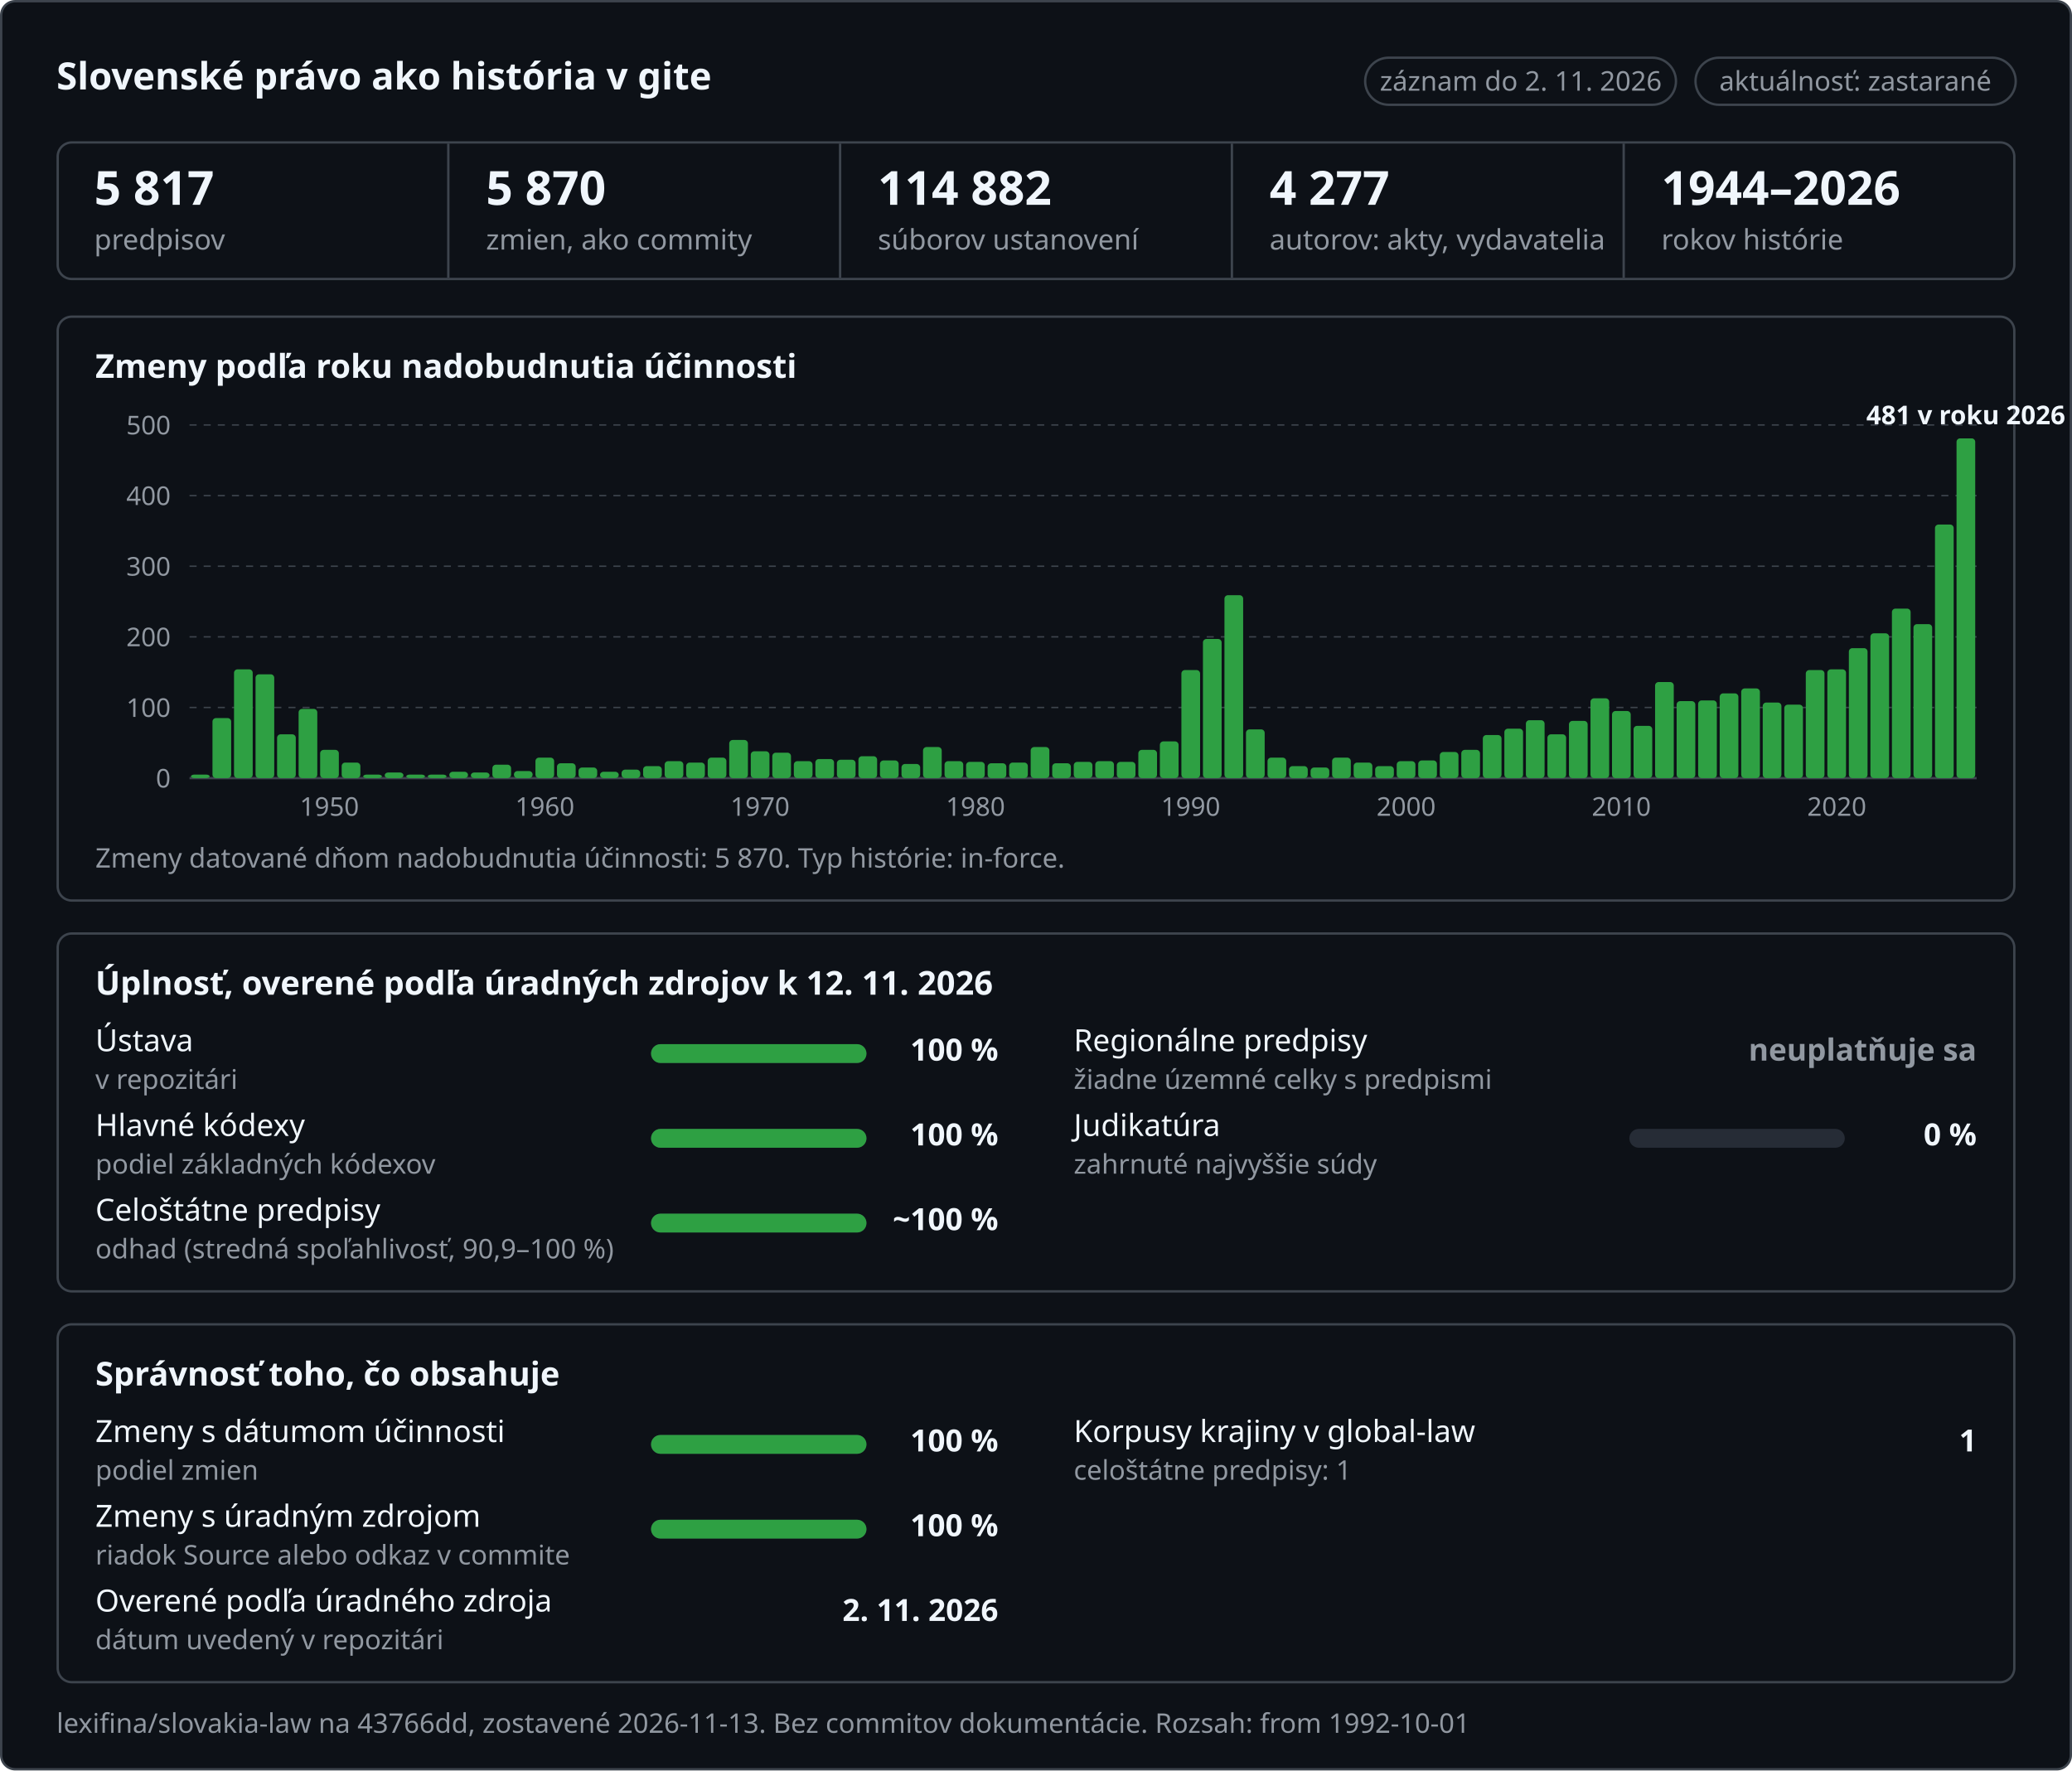
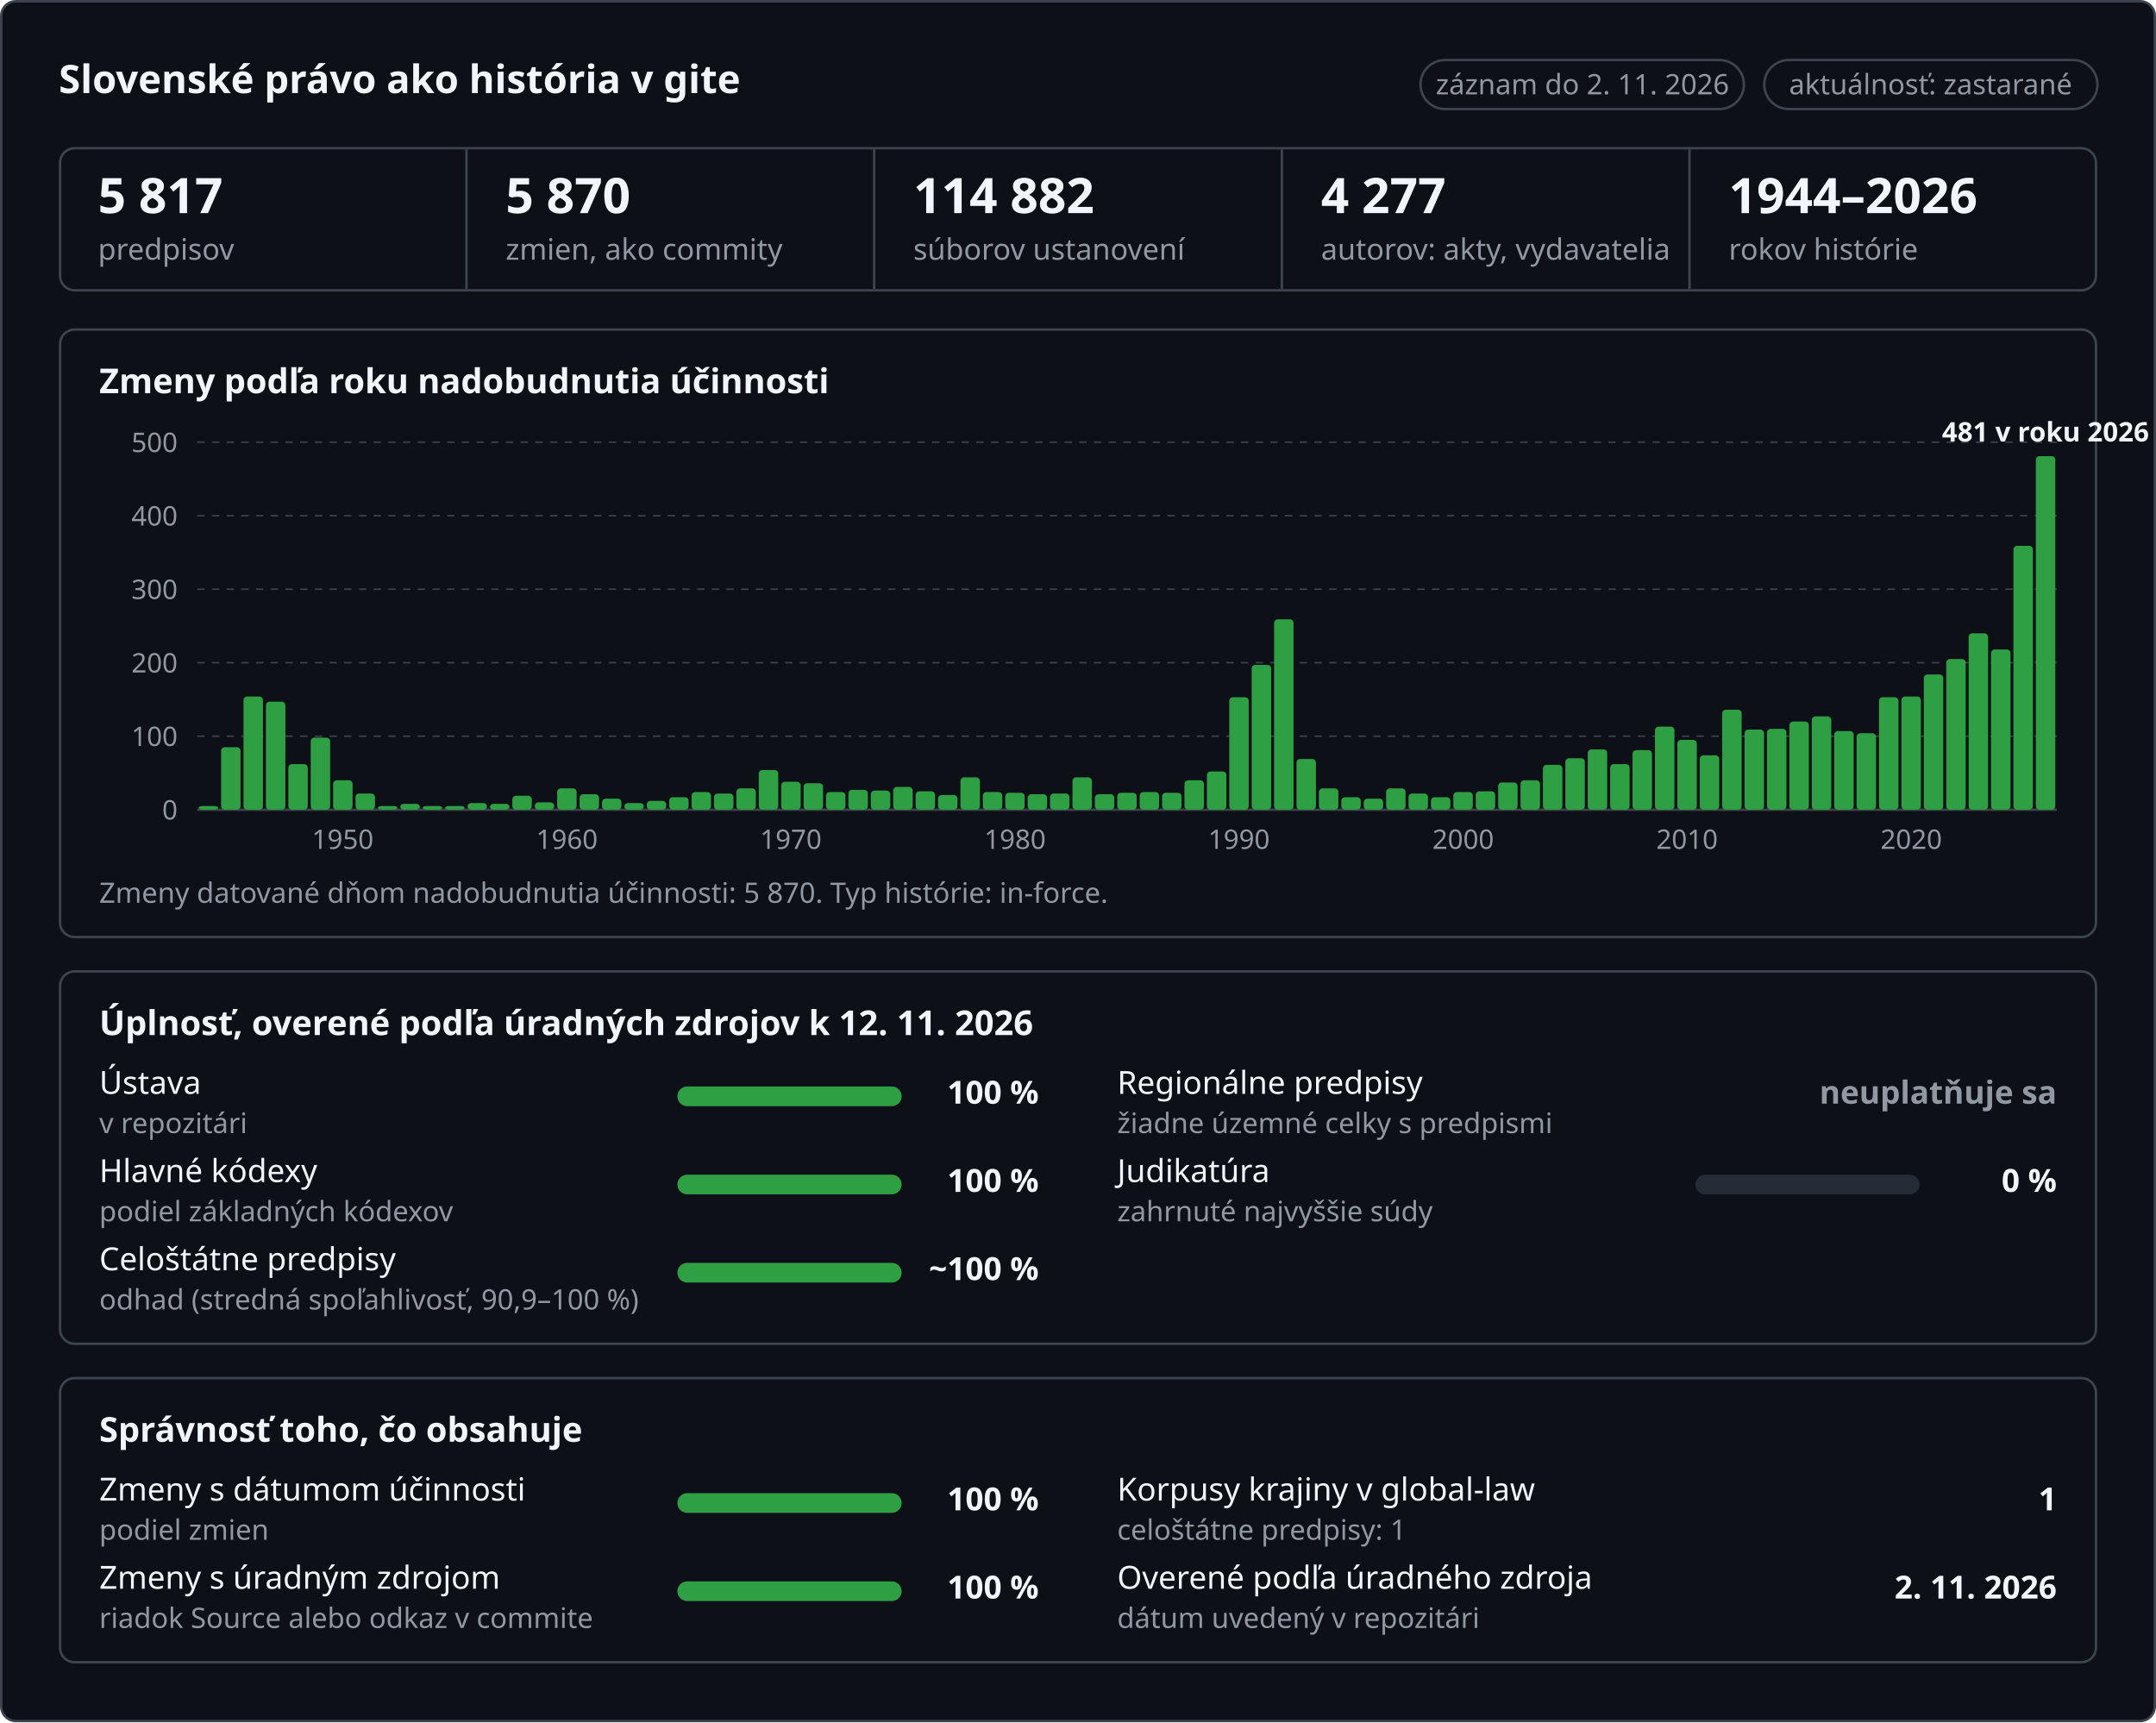
- <svg xmlns="http://www.w3.org/2000/svg" width="880" height="752" viewBox="0 0 880 752" font-family="-apple-system,BlinkMacSystemFont,Segoe UI,Noto Sans,Helvetica,Arial,sans-serif">
-   <rect x="0.5" y="0.5" width="879" height="751" rx="6" fill="#0d1117" stroke="#3d444d" />
+ <svg xmlns="http://www.w3.org/2000/svg" width="880" height="703" viewBox="0 0 880 703" font-family="-apple-system,BlinkMacSystemFont,Segoe UI,Noto Sans,Helvetica,Arial,sans-serif">
+   <rect x="0.5" y="0.5" width="879" height="702" rx="6" fill="#0d1117" stroke="#3d444d" />
  <text x="24" y="38" font-size="16" font-weight="600" fill="#f0f6fc">Slovenské právo ako história v gite</text>
  <rect x="579.8" y="24.5" width="132" height="20" rx="10" fill="none" stroke="#3d444d" />
  <text x="645.9" y="38.5" font-size="11.5" font-weight="500" text-anchor="middle" fill="#9198a1">záznam do 2. 11. 2026</text>
  <rect x="720.1" y="24.5" width="136" height="20" rx="10" fill="none" stroke="#3d444d" />
  <text x="788.0" y="38.5" font-size="11.5" font-weight="500" text-anchor="middle" fill="#9198a1">aktuálnosť: zastarané</text>
  <rect x="24.5" y="60.5" width="831" height="58" rx="6" fill="#0d1117" stroke="#3d444d" />
  <text x="40.0" y="87" font-size="20" font-weight="600" fill="#f0f6fc">5 817</text>
  <text x="40.0" y="106" font-size="12" fill="#9198a1">predpisov</text>
  <line x1="190.4" y1="61" x2="190.4" y2="118" stroke="#3d444d" />
  <text x="206.4" y="87" font-size="20" font-weight="600" fill="#f0f6fc">5 870</text>
  <text x="206.4" y="106" font-size="12" fill="#9198a1">zmien, ako commity</text>
  <line x1="356.8" y1="61" x2="356.8" y2="118" stroke="#3d444d" />
  <text x="372.8" y="87" font-size="20" font-weight="600" fill="#f0f6fc">114 882</text>
  <text x="372.8" y="106" font-size="12" fill="#9198a1">súborov ustanovení</text>
  <line x1="523.2" y1="61" x2="523.2" y2="118" stroke="#3d444d" />
  <text x="539.2" y="87" font-size="20" font-weight="600" fill="#f0f6fc">4 277</text>
  <text x="539.2" y="106" font-size="12" fill="#9198a1">autorov: akty, vydavatelia</text>
  <line x1="689.6" y1="61" x2="689.6" y2="118" stroke="#3d444d" />
  <text x="705.6" y="87" font-size="20" font-weight="600" fill="#f0f6fc">1944–2026</text>
  <text x="705.6" y="106" font-size="12" fill="#9198a1">rokov histórie</text>
  <rect x="24.5" y="134.5" width="831" height="248" rx="6" fill="#0d1117" stroke="#3d444d" />
  <text x="40.5" y="160.5" font-size="14" font-weight="600" fill="#f0f6fc">Zmeny podľa roku nadobudnutia účinnosti</text>
  <line x1="80.5" y1="330.5" x2="839.5" y2="330.5" stroke="#3d444d" stroke-width="1" />
  <text x="72.5" y="334.5" font-size="11" text-anchor="end" fill="#9198a1">0</text>
  <line x1="80.5" y1="300.5" x2="839.5" y2="300.5" stroke="#3d444d" stroke-width="0.6" stroke-dasharray="3 3" />
  <text x="72.5" y="304.5" font-size="11" text-anchor="end" fill="#9198a1">100</text>
  <line x1="80.5" y1="270.5" x2="839.5" y2="270.5" stroke="#3d444d" stroke-width="0.6" stroke-dasharray="3 3" />
  <text x="72.5" y="274.5" font-size="11" text-anchor="end" fill="#9198a1">200</text>
  <line x1="80.5" y1="240.5" x2="839.5" y2="240.5" stroke="#3d444d" stroke-width="0.6" stroke-dasharray="3 3" />
  <text x="72.5" y="244.5" font-size="11" text-anchor="end" fill="#9198a1">300</text>
  <line x1="80.5" y1="210.5" x2="839.5" y2="210.5" stroke="#3d444d" stroke-width="0.6" stroke-dasharray="3 3" />
  <text x="72.5" y="214.5" font-size="11" text-anchor="end" fill="#9198a1">400</text>
  <line x1="80.5" y1="180.5" x2="839.5" y2="180.5" stroke="#3d444d" stroke-width="0.6" stroke-dasharray="3 3" />
  <text x="72.5" y="184.5" font-size="11" text-anchor="end" fill="#9198a1">500</text>
  <rect x="81.10" y="329.0" width="7.94" height="1.5" rx="1.5" fill="#2ea043" />
  <rect x="90.24" y="305.0" width="7.94" height="25.5" rx="1.5" fill="#2ea043" />
  <rect x="99.39" y="284.3" width="7.94" height="46.2" rx="1.5" fill="#2ea043" />
  <rect x="108.53" y="286.4" width="7.94" height="44.1" rx="1.5" fill="#2ea043" />
  <rect x="117.68" y="311.9" width="7.94" height="18.6" rx="1.5" fill="#2ea043" />
  <rect x="126.82" y="301.1" width="7.94" height="29.4" rx="1.5" fill="#2ea043" />
  <rect x="135.97" y="318.5" width="7.94" height="12.0" rx="1.5" fill="#2ea043" />
  <text x="139.9" y="346.5" font-size="11" text-anchor="middle" fill="#9198a1">1950</text>
  <rect x="145.11" y="323.9" width="7.94" height="6.6" rx="1.5" fill="#2ea043" />
  <rect x="154.26" y="329.0" width="7.94" height="1.5" rx="1.5" fill="#2ea043" />
  <rect x="163.40" y="328.1" width="7.94" height="2.4" rx="1.5" fill="#2ea043" />
  <rect x="172.55" y="329.0" width="7.94" height="1.5" rx="1.5" fill="#2ea043" />
  <rect x="181.69" y="329.0" width="7.94" height="1.5" rx="1.5" fill="#2ea043" />
  <rect x="190.83" y="327.8" width="7.94" height="2.7" rx="1.5" fill="#2ea043" />
  <rect x="199.98" y="328.1" width="7.94" height="2.4" rx="1.5" fill="#2ea043" />
  <rect x="209.12" y="324.8" width="7.94" height="5.7" rx="1.5" fill="#2ea043" />
  <rect x="218.27" y="327.5" width="7.94" height="3.0" rx="1.5" fill="#2ea043" />
  <rect x="227.41" y="321.8" width="7.94" height="8.7" rx="1.5" fill="#2ea043" />
  <text x="231.4" y="346.5" font-size="11" text-anchor="middle" fill="#9198a1">1960</text>
  <rect x="236.56" y="324.2" width="7.94" height="6.3" rx="1.5" fill="#2ea043" />
  <rect x="245.70" y="326.0" width="7.94" height="4.5" rx="1.5" fill="#2ea043" />
  <rect x="254.85" y="327.8" width="7.94" height="2.7" rx="1.5" fill="#2ea043" />
  <rect x="263.99" y="326.9" width="7.94" height="3.6" rx="1.5" fill="#2ea043" />
  <rect x="273.14" y="325.4" width="7.94" height="5.1" rx="1.5" fill="#2ea043" />
  <rect x="282.28" y="323.3" width="7.94" height="7.2" rx="1.5" fill="#2ea043" />
  <rect x="291.43" y="323.9" width="7.94" height="6.6" rx="1.5" fill="#2ea043" />
  <rect x="300.57" y="321.8" width="7.94" height="8.7" rx="1.5" fill="#2ea043" />
  <rect x="309.71" y="314.3" width="7.94" height="16.2" rx="1.5" fill="#2ea043" />
  <rect x="318.86" y="319.1" width="7.94" height="11.4" rx="1.5" fill="#2ea043" />
  <text x="322.8" y="346.5" font-size="11" text-anchor="middle" fill="#9198a1">1970</text>
  <rect x="328.00" y="319.7" width="7.94" height="10.8" rx="1.5" fill="#2ea043" />
  <rect x="337.15" y="323.3" width="7.94" height="7.2" rx="1.5" fill="#2ea043" />
  <rect x="346.29" y="322.4" width="7.94" height="8.1" rx="1.5" fill="#2ea043" />
  <rect x="355.44" y="322.7" width="7.94" height="7.8" rx="1.5" fill="#2ea043" />
  <rect x="364.58" y="321.2" width="7.94" height="9.3" rx="1.5" fill="#2ea043" />
  <rect x="373.73" y="323.0" width="7.94" height="7.5" rx="1.5" fill="#2ea043" />
  <rect x="382.87" y="324.5" width="7.94" height="6.0" rx="1.5" fill="#2ea043" />
  <rect x="392.02" y="317.3" width="7.94" height="13.2" rx="1.5" fill="#2ea043" />
  <rect x="401.16" y="323.3" width="7.94" height="7.2" rx="1.5" fill="#2ea043" />
  <rect x="410.30" y="323.6" width="7.94" height="6.9" rx="1.5" fill="#2ea043" />
  <text x="414.3" y="346.5" font-size="11" text-anchor="middle" fill="#9198a1">1980</text>
  <rect x="419.45" y="324.2" width="7.94" height="6.3" rx="1.5" fill="#2ea043" />
  <rect x="428.59" y="323.9" width="7.94" height="6.6" rx="1.5" fill="#2ea043" />
  <rect x="437.74" y="317.3" width="7.94" height="13.2" rx="1.5" fill="#2ea043" />
  <rect x="446.88" y="324.2" width="7.94" height="6.3" rx="1.5" fill="#2ea043" />
  <rect x="456.03" y="323.6" width="7.94" height="6.9" rx="1.5" fill="#2ea043" />
  <rect x="465.17" y="323.3" width="7.94" height="7.2" rx="1.5" fill="#2ea043" />
  <rect x="474.32" y="323.6" width="7.94" height="6.9" rx="1.5" fill="#2ea043" />
  <rect x="483.46" y="318.5" width="7.94" height="12.0" rx="1.5" fill="#2ea043" />
  <rect x="492.61" y="314.9" width="7.94" height="15.6" rx="1.5" fill="#2ea043" />
  <rect x="501.75" y="284.6" width="7.94" height="45.9" rx="1.5" fill="#2ea043" />
  <text x="505.7" y="346.5" font-size="11" text-anchor="middle" fill="#9198a1">1990</text>
  <rect x="510.90" y="271.4" width="7.94" height="59.1" rx="1.5" fill="#2ea043" />
  <rect x="520.04" y="252.8" width="7.94" height="77.7" rx="1.5" fill="#2ea043" />
  <rect x="529.18" y="309.8" width="7.94" height="20.7" rx="1.5" fill="#2ea043" />
  <rect x="538.33" y="321.8" width="7.94" height="8.7" rx="1.5" fill="#2ea043" />
  <rect x="547.47" y="325.4" width="7.94" height="5.1" rx="1.5" fill="#2ea043" />
  <rect x="556.62" y="326.0" width="7.94" height="4.5" rx="1.5" fill="#2ea043" />
  <rect x="565.76" y="321.8" width="7.94" height="8.7" rx="1.5" fill="#2ea043" />
  <rect x="574.91" y="323.9" width="7.94" height="6.6" rx="1.5" fill="#2ea043" />
  <rect x="584.05" y="325.4" width="7.94" height="5.1" rx="1.5" fill="#2ea043" />
  <rect x="593.20" y="323.3" width="7.94" height="7.2" rx="1.5" fill="#2ea043" />
  <text x="597.2" y="346.5" font-size="11" text-anchor="middle" fill="#9198a1">2000</text>
  <rect x="602.34" y="323.0" width="7.94" height="7.5" rx="1.5" fill="#2ea043" />
  <rect x="611.49" y="319.4" width="7.94" height="11.1" rx="1.5" fill="#2ea043" />
  <rect x="620.63" y="318.5" width="7.94" height="12.0" rx="1.5" fill="#2ea043" />
  <rect x="629.77" y="312.2" width="7.94" height="18.3" rx="1.5" fill="#2ea043" />
  <rect x="638.92" y="309.5" width="7.94" height="21.0" rx="1.5" fill="#2ea043" />
  <rect x="648.06" y="305.9" width="7.94" height="24.6" rx="1.5" fill="#2ea043" />
  <rect x="657.21" y="311.9" width="7.94" height="18.6" rx="1.5" fill="#2ea043" />
  <rect x="666.35" y="306.2" width="7.94" height="24.3" rx="1.5" fill="#2ea043" />
  <rect x="675.50" y="296.6" width="7.94" height="33.9" rx="1.5" fill="#2ea043" />
  <rect x="684.64" y="302.0" width="7.94" height="28.5" rx="1.5" fill="#2ea043" />
  <text x="688.6" y="346.5" font-size="11" text-anchor="middle" fill="#9198a1">2010</text>
  <rect x="693.79" y="308.3" width="7.94" height="22.2" rx="1.5" fill="#2ea043" />
  <rect x="702.93" y="289.7" width="7.94" height="40.8" rx="1.5" fill="#2ea043" />
  <rect x="712.08" y="297.8" width="7.94" height="32.7" rx="1.5" fill="#2ea043" />
  <rect x="721.22" y="297.5" width="7.94" height="33.0" rx="1.5" fill="#2ea043" />
  <rect x="730.37" y="294.5" width="7.94" height="36.0" rx="1.5" fill="#2ea043" />
  <rect x="739.51" y="292.4" width="7.94" height="38.1" rx="1.5" fill="#2ea043" />
  <rect x="748.65" y="298.4" width="7.94" height="32.1" rx="1.5" fill="#2ea043" />
  <rect x="757.80" y="299.3" width="7.94" height="31.2" rx="1.5" fill="#2ea043" />
  <rect x="766.94" y="284.6" width="7.94" height="45.9" rx="1.5" fill="#2ea043" />
  <rect x="776.09" y="284.3" width="7.94" height="46.2" rx="1.5" fill="#2ea043" />
  <text x="780.1" y="346.5" font-size="11" text-anchor="middle" fill="#9198a1">2020</text>
  <rect x="785.23" y="275.3" width="7.94" height="55.2" rx="1.5" fill="#2ea043" />
  <rect x="794.38" y="269.0" width="7.94" height="61.5" rx="1.5" fill="#2ea043" />
  <rect x="803.52" y="258.5" width="7.94" height="72.0" rx="1.5" fill="#2ea043" />
  <rect x="812.67" y="265.1" width="7.94" height="65.4" rx="1.5" fill="#2ea043" />
  <rect x="821.81" y="222.8" width="7.94" height="107.7" rx="1.5" fill="#2ea043" />
  <rect x="830.96" y="186.2" width="7.94" height="144.3" rx="1.5" fill="#2ea043" />
  <text x="834.9" y="180.2" font-size="11" font-weight="600" text-anchor="middle" fill="#f0f6fc">481 v roku 2026</text>
  <text x="40.5" y="368.5" font-size="11.5" fill="#9198a1">Zmeny datované dňom nadobudnutia účinnosti: 5 870. Typ histórie: in-force.</text>
  <rect x="24.5" y="396.5" width="831" height="152" rx="6" fill="#0d1117" stroke="#3d444d" />
  <text x="40.5" y="422.5" font-size="14" font-weight="600" fill="#f0f6fc">Úplnosť, overené podľa úradných zdrojov k 12. 11. 2026</text>
  <text x="40.5" y="446.5" font-size="13" fill="#f0f6fc">Ústava</text>
  <text x="40.5" y="462.5" font-size="11.5" fill="#9198a1">v repozitári</text>
  <g>
    <rect x="276.5" y="443.5" width="91.5" height="8" rx="4" fill="#262c36" />
    <rect x="276.5" y="443.5" width="91.5" height="8" rx="4" fill="#2ea043" />
  </g>
  <text x="424.0" y="450.5" font-size="13" font-weight="600" text-anchor="end" fill="#f0f6fc">100 %</text>
  <text x="40.5" y="482.5" font-size="13" fill="#f0f6fc">Hlavné kódexy</text>
  <text x="40.5" y="498.5" font-size="11.5" fill="#9198a1">podiel základných kódexov</text>
  <g>
    <rect x="276.5" y="479.5" width="91.5" height="8" rx="4" fill="#262c36" />
    <rect x="276.5" y="479.5" width="91.5" height="8" rx="4" fill="#2ea043" />
  </g>
  <text x="424.0" y="486.5" font-size="13" font-weight="600" text-anchor="end" fill="#f0f6fc">100 %</text>
  <text x="40.5" y="518.5" font-size="13" fill="#f0f6fc">Celoštátne predpisy</text>
  <text x="40.5" y="534.5" font-size="11.5" fill="#9198a1">odhad (stredná spoľahlivosť, 90,9–100 %)</text>
  <g>
    <rect x="276.5" y="515.5" width="91.5" height="8" rx="4" fill="#262c36" />
    <rect x="276.5" y="515.5" width="91.5" height="8" rx="4" fill="#2ea043" />
  </g>
  <text x="424.0" y="522.5" font-size="13" font-weight="600" text-anchor="end" fill="#f0f6fc">~100 %</text>
  <text x="456.0" y="446.5" font-size="13" fill="#f0f6fc">Regionálne predpisy</text>
  <text x="456.0" y="462.5" font-size="11.5" fill="#9198a1">žiadne územné celky s predpismi</text>
  <text x="839.5" y="450.5" font-size="13" font-weight="600" text-anchor="end" fill="#9198a1">neuplatňuje sa</text>
  <text x="456.0" y="482.5" font-size="13" fill="#f0f6fc">Judikatúra</text>
  <text x="456.0" y="498.5" font-size="11.5" fill="#9198a1">zahrnuté najvyššie súdy</text>
  <g>
    <rect x="692.0" y="479.5" width="91.5" height="8" rx="4" fill="#262c36" />
  </g>
  <text x="839.5" y="486.5" font-size="13" font-weight="600" text-anchor="end" fill="#f0f6fc">0 %</text>
-   <rect x="24.5" y="562.5" width="831" height="152" rx="6" fill="#0d1117" stroke="#3d444d" />
+   <rect x="24.5" y="562.5" width="831" height="116" rx="6" fill="#0d1117" stroke="#3d444d" />
  <text x="40.5" y="588.5" font-size="14" font-weight="600" fill="#f0f6fc">Správnosť toho, čo obsahuje</text>
  <text x="40.5" y="612.5" font-size="13" fill="#f0f6fc">Zmeny s dátumom účinnosti</text>
  <text x="40.5" y="628.5" font-size="11.5" fill="#9198a1">podiel zmien</text>
  <g>
    <rect x="276.5" y="609.5" width="91.5" height="8" rx="4" fill="#262c36" />
    <rect x="276.5" y="609.5" width="91.5" height="8" rx="4" fill="#2ea043" />
  </g>
  <text x="424.0" y="616.5" font-size="13" font-weight="600" text-anchor="end" fill="#f0f6fc">100 %</text>
  <text x="40.5" y="648.5" font-size="13" fill="#f0f6fc">Zmeny s úradným zdrojom</text>
  <text x="40.5" y="664.5" font-size="11.5" fill="#9198a1">riadok Source alebo odkaz v commite</text>
  <g>
    <rect x="276.5" y="645.5" width="91.5" height="8" rx="4" fill="#262c36" />
    <rect x="276.5" y="645.5" width="91.5" height="8" rx="4" fill="#2ea043" />
  </g>
  <text x="424.0" y="652.5" font-size="13" font-weight="600" text-anchor="end" fill="#f0f6fc">100 %</text>
-   <text x="40.5" y="684.5" font-size="13" fill="#f0f6fc">Overené podľa úradného zdroja</text>
-   <text x="40.5" y="700.5" font-size="11.5" fill="#9198a1">dátum uvedený v repozitári</text>
-   <text x="424.0" y="688.5" font-size="13" font-weight="600" text-anchor="end" fill="#f0f6fc">2. 11. 2026</text>
  <text x="456.0" y="612.5" font-size="13" fill="#f0f6fc">Korpusy krajiny v global-law</text>
  <text x="456.0" y="628.5" font-size="11.5" fill="#9198a1">celoštátne predpisy: 1</text>
  <text x="839.5" y="616.5" font-size="13" font-weight="600" text-anchor="end" fill="#f0f6fc">1</text>
-   <text x="24" y="736" font-size="11.5" fill="#9198a1">lexifina/slovakia-law na 43766dd, zostavené 2026-11-13. Bez commitov dokumentácie. Rozsah: from 1992-10-01</text>
+   <text x="456.0" y="648.5" font-size="13" fill="#f0f6fc">Overené podľa úradného zdroja</text>
+   <text x="456.0" y="664.5" font-size="11.5" fill="#9198a1">dátum uvedený v repozitári</text>
+   <text x="839.5" y="652.5" font-size="13" font-weight="600" text-anchor="end" fill="#f0f6fc">2. 11. 2026</text>
</svg>
